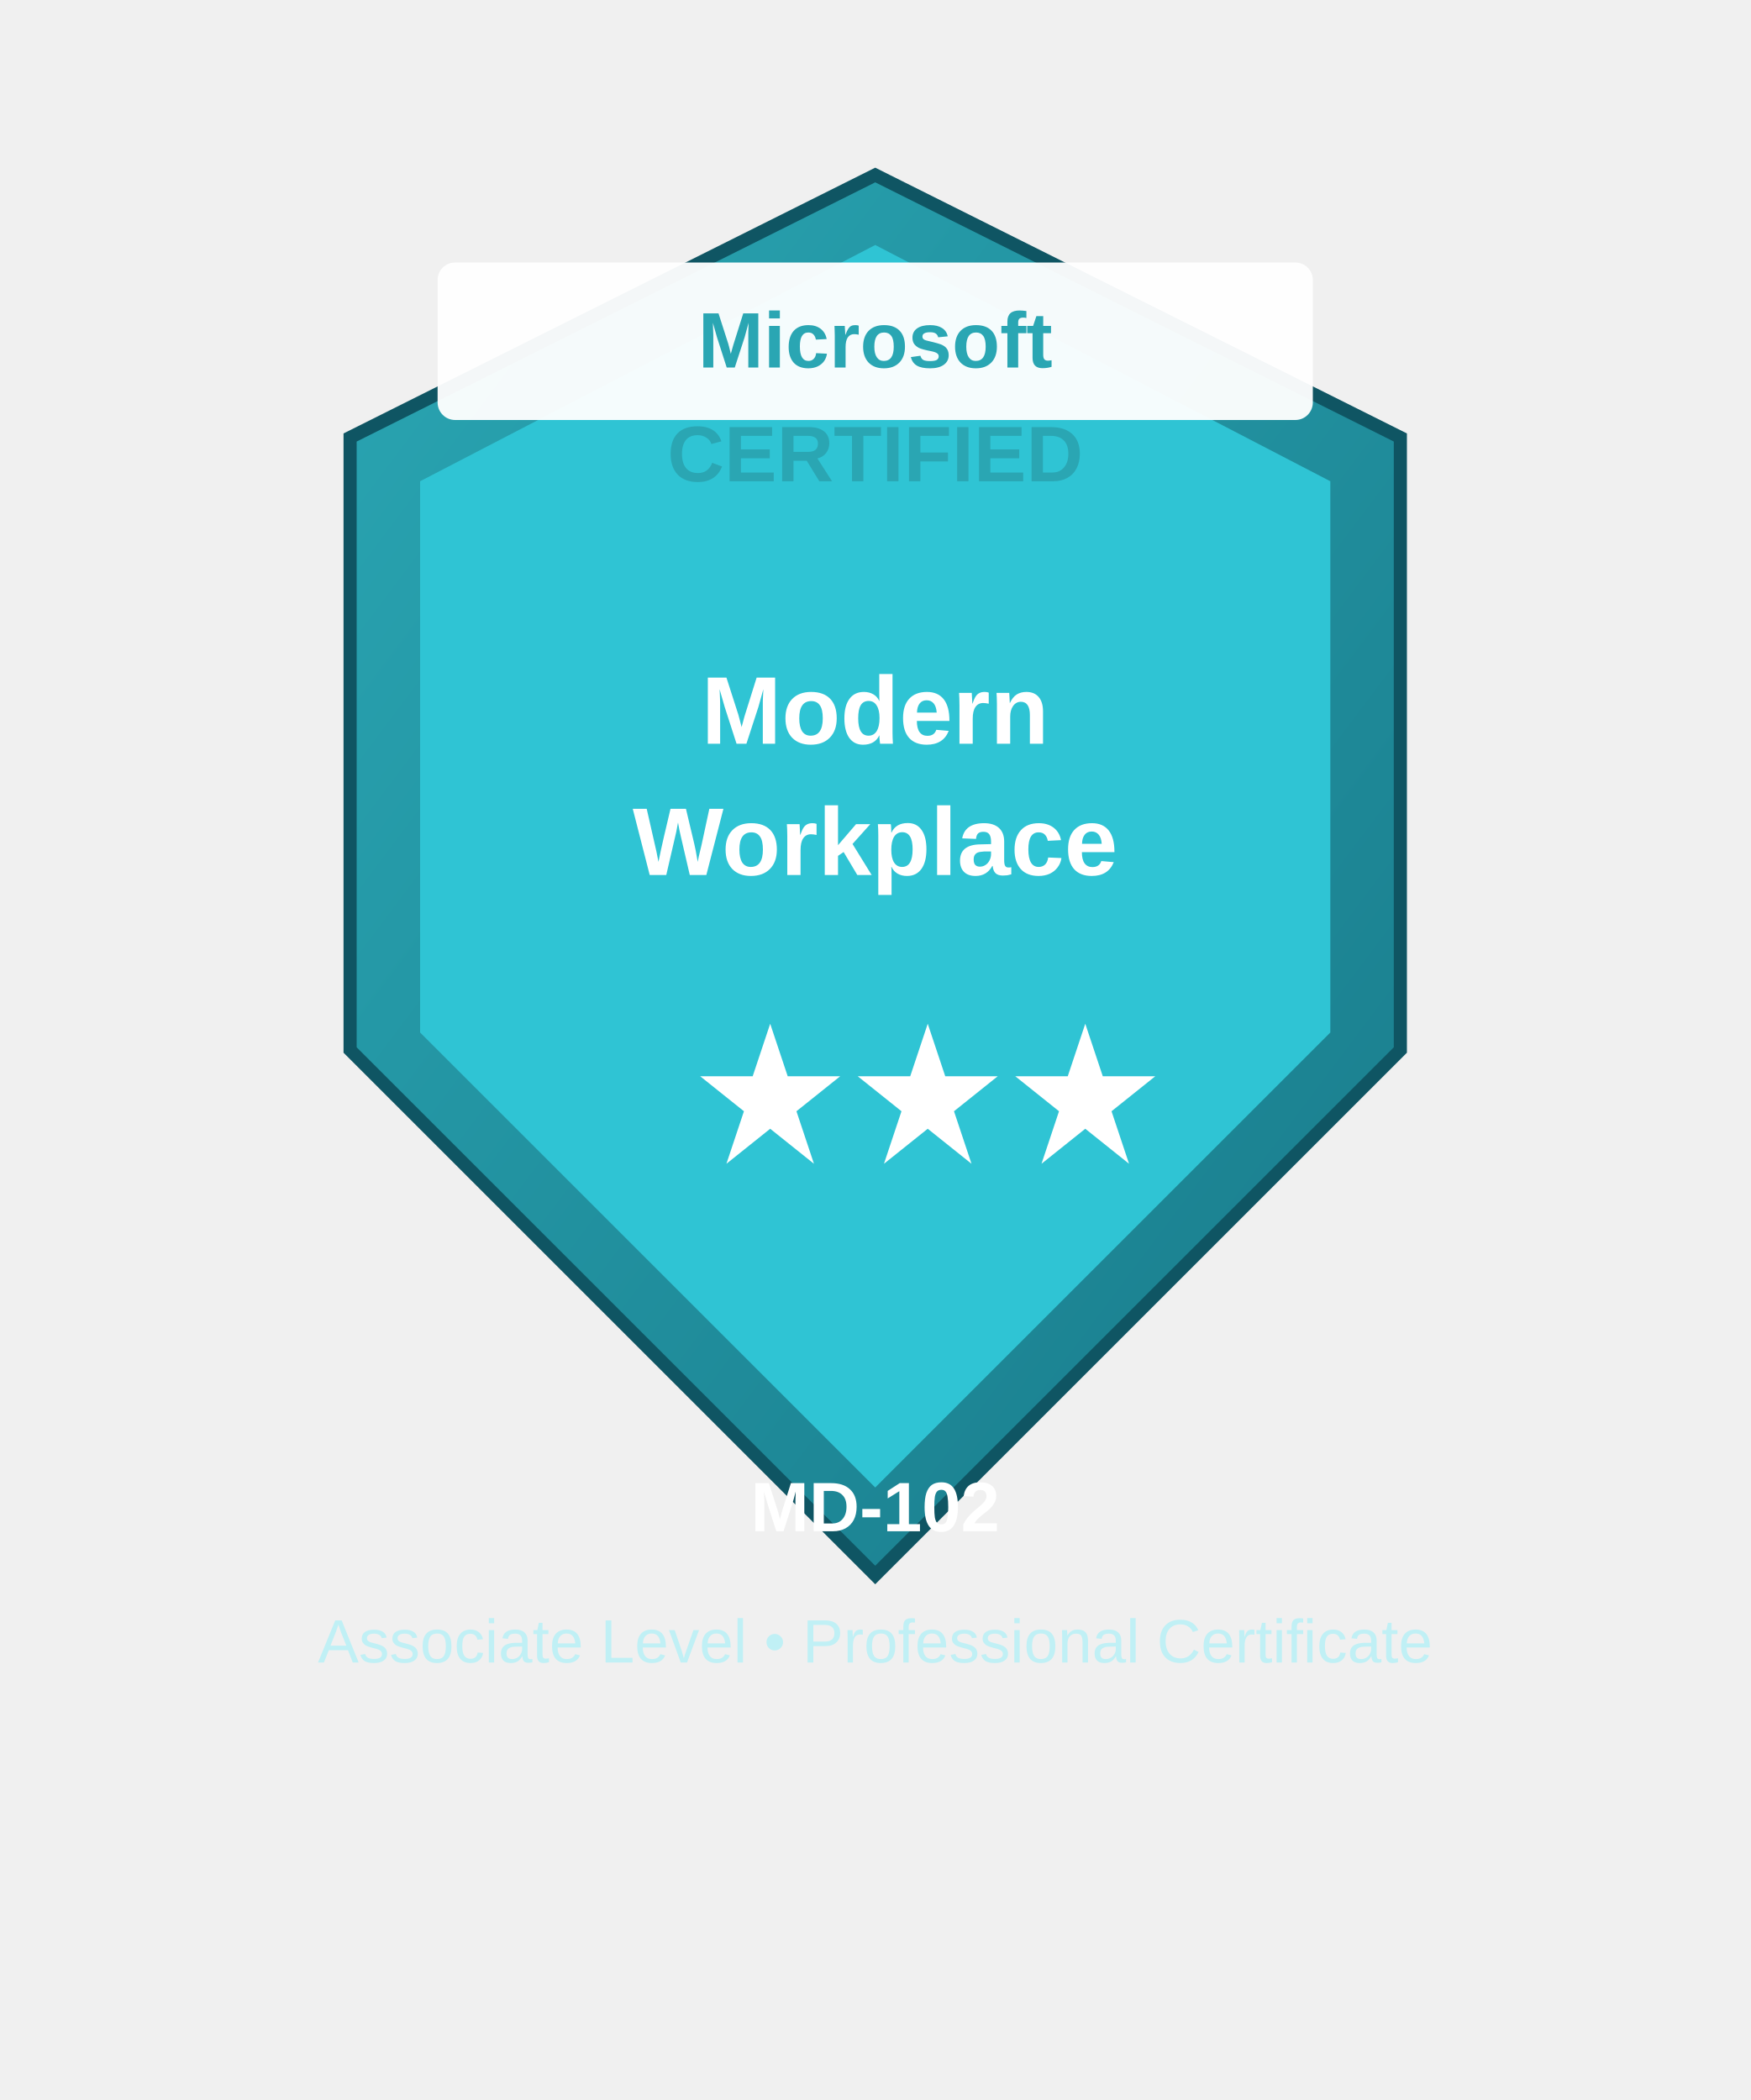
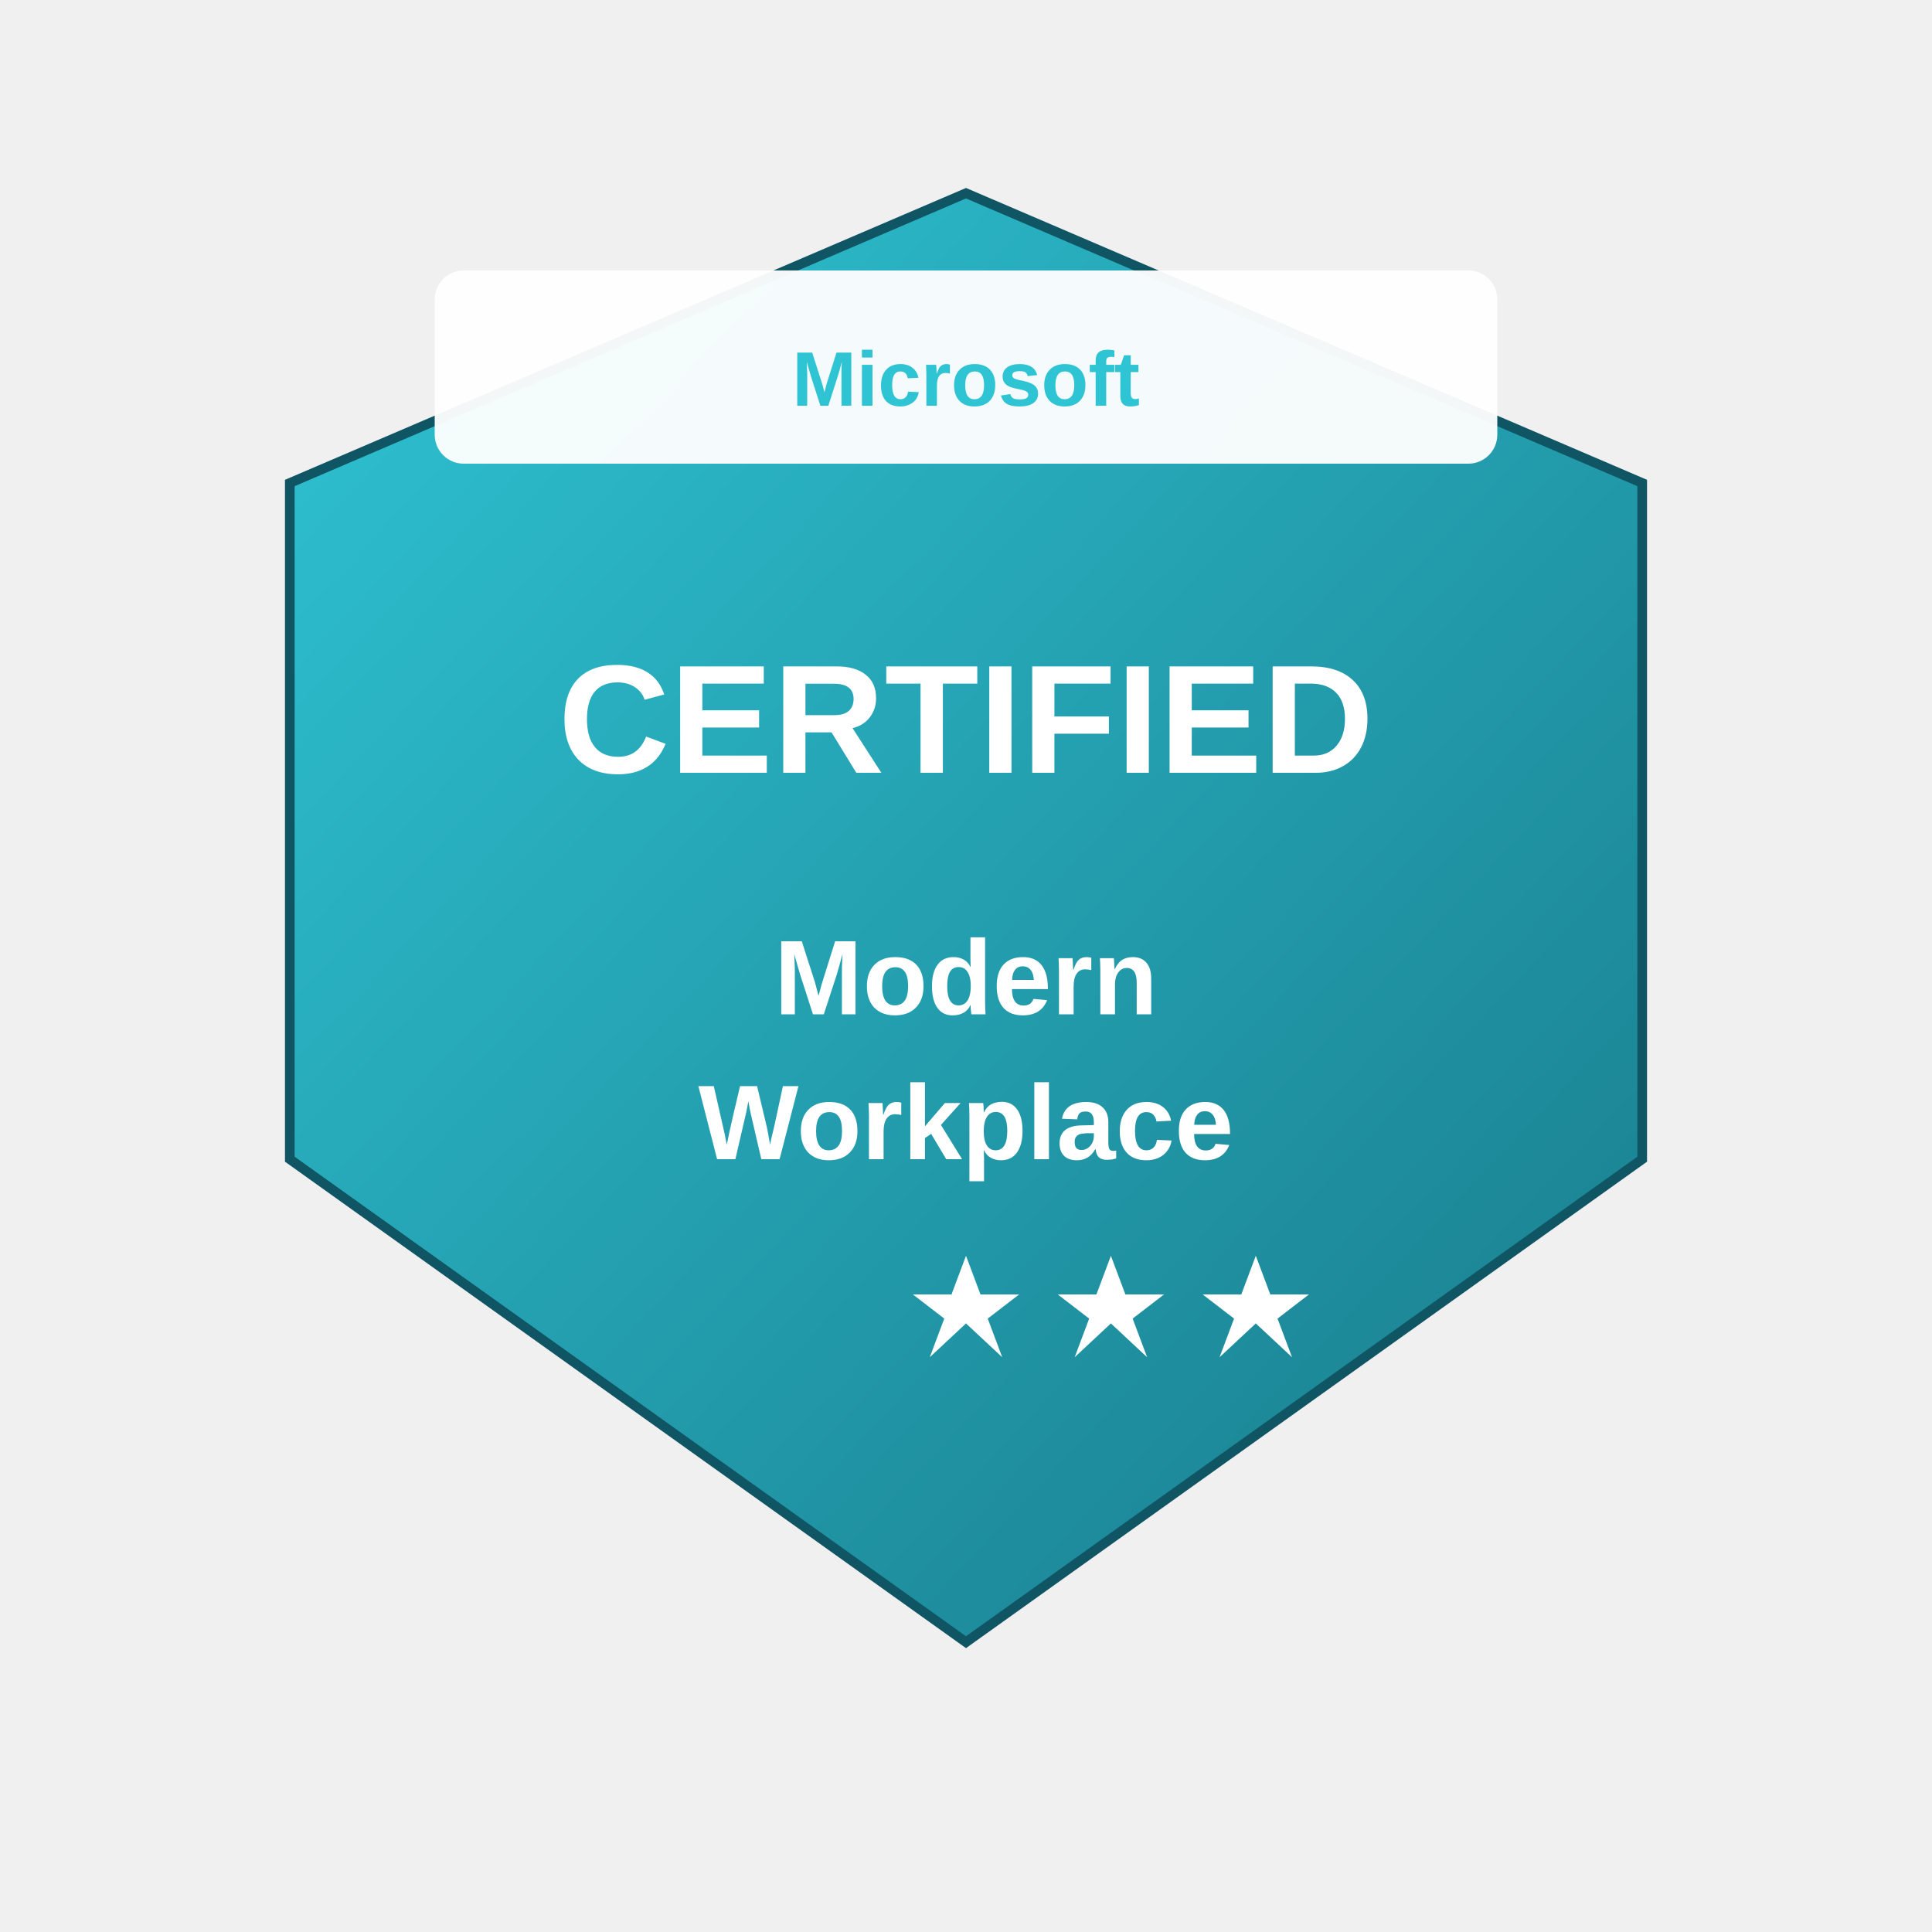
- <svg xmlns="http://www.w3.org/2000/svg" viewBox="0 0 200 240">
+ <svg xmlns="http://www.w3.org/2000/svg" viewBox="0 0 200 200">
  <defs>
-     <linearGradient id="bg-gradient3" x1="0%" y1="0%" x2="100%" y2="100%">
-       <stop offset="0%" style="stop-color:#2aa6b3;stop-opacity:1" />
+     <linearGradient id="wp-grad" x1="0%" y1="0%" x2="100%" y2="100%">
+       <stop offset="0%" style="stop-color:#2fc4d4;stop-opacity:1" />
      <stop offset="100%" style="stop-color:#187a8a;stop-opacity:1" />
    </linearGradient>
  </defs>
-   <path d="M 100 20 L 160 50 L 160 120 Q 100 180 100 180 Q 100 180 40 120 L 40 50 Z" fill="url(#bg-gradient3)" stroke="#0f5563" stroke-width="1.5" />
-   <path d="M 100 28 L 152 55 L 152 118 Q 100 170 100 170 Q 100 170 48 118 L 48 55 Z" fill="#2fc4d4" />
-   <rect x="50" y="30" width="100" height="18" fill="#ffffff" opacity="0.95" rx="2" />
-   <text x="100" y="42" font-family="Arial, sans-serif" font-size="9" font-weight="bold" text-anchor="middle" fill="#2aa6b3">
-     Microsoft
-   </text>
-   <text x="100" y="55" font-family="Arial, sans-serif" font-size="9" font-weight="bold" text-anchor="middle" fill="#2aa6b3">
-     CERTIFIED
-   </text>
-   <text x="100" y="85" font-family="Arial, sans-serif" font-size="11" font-weight="bold" text-anchor="middle" fill="#ffffff">
-     Modern
-   </text>
-   <text x="100" y="100" font-family="Arial, sans-serif" font-size="11" font-weight="bold" text-anchor="middle" fill="#ffffff">
-     Workplace
-   </text>
-   <g transform="translate(88, 125)">
-     <polygon points="0,-8 2,-2 8,-2 3,2 5,8 0,4 -5,8 -3,2 -8,-2 -2,-2" fill="#ffffff" />
-     <polygon points="18,-8 20,-2 26,-2 21,2 23,8 18,4 13,8 15,2 10,-2 16,-2" fill="#ffffff" />
-     <polygon points="36,-8 38,-2 44,-2 39,2 41,8 36,4 31,8 33,2 28,-2 34,-2" fill="#ffffff" />
+   <path d="M 100,20 L 170,50 L 170,120 Q 100,170 100,170 Q 100,170 30,120 L 30,50 Z" fill="url(#wp-grad)" stroke="#0f5563" stroke-width="1" />
+   <rect x="45" y="28" width="110" height="20" fill="#ffffff" opacity="0.95" rx="3" />
+   <text x="100" y="42" font-family="Arial, sans-serif" font-size="8" font-weight="bold" text-anchor="middle" fill="#2fc4d4">Microsoft</text>
+   <text x="100" y="80" font-family="Arial, sans-serif" font-size="16" font-weight="bold" text-anchor="middle" fill="#ffffff">CERTIFIED</text>
+   <text x="100" y="105" font-family="Arial, sans-serif" font-size="11" font-weight="bold" text-anchor="middle" fill="#ffffff">Modern</text>
+   <text x="100" y="120" font-family="Arial, sans-serif" font-size="11" font-weight="bold" text-anchor="middle" fill="#ffffff">Workplace</text>
+   <g transform="translate(100, 135)">
+     <polygon points="0,-5 1.5,-1 5.5,-1 2.25,1.5 3.75,5.5 0,2 -3.75,5.5 -2.25,1.5 -5.5,-1 -1.5,-1" fill="#ffffff" />
+     <polygon points="15,-5 16.5,-1 20.5,-1 17.25,1.5 18.75,5.5 15,2 11.25,5.5 12.75,1.5 9.5,-1 13.5,-1" fill="#ffffff" />
+     <polygon points="30,-5 31.5,-1 35.5,-1 32.25,1.5 33.75,5.5 30,2 26.25,5.5 27.75,1.5 24.5,-1 28.5,-1" fill="#ffffff" />
  </g>
-   <text x="100" y="175" font-family="Arial, sans-serif" font-size="8" text-anchor="middle" fill="#ffffff" font-weight="bold">
-     MD-102
-   </text>
-   <text x="100" y="190" font-family="Arial, sans-serif" font-size="7" text-anchor="middle" fill="#c0f0f5">
-     Associate Level • Professional Certificate
-   </text>
</svg>
